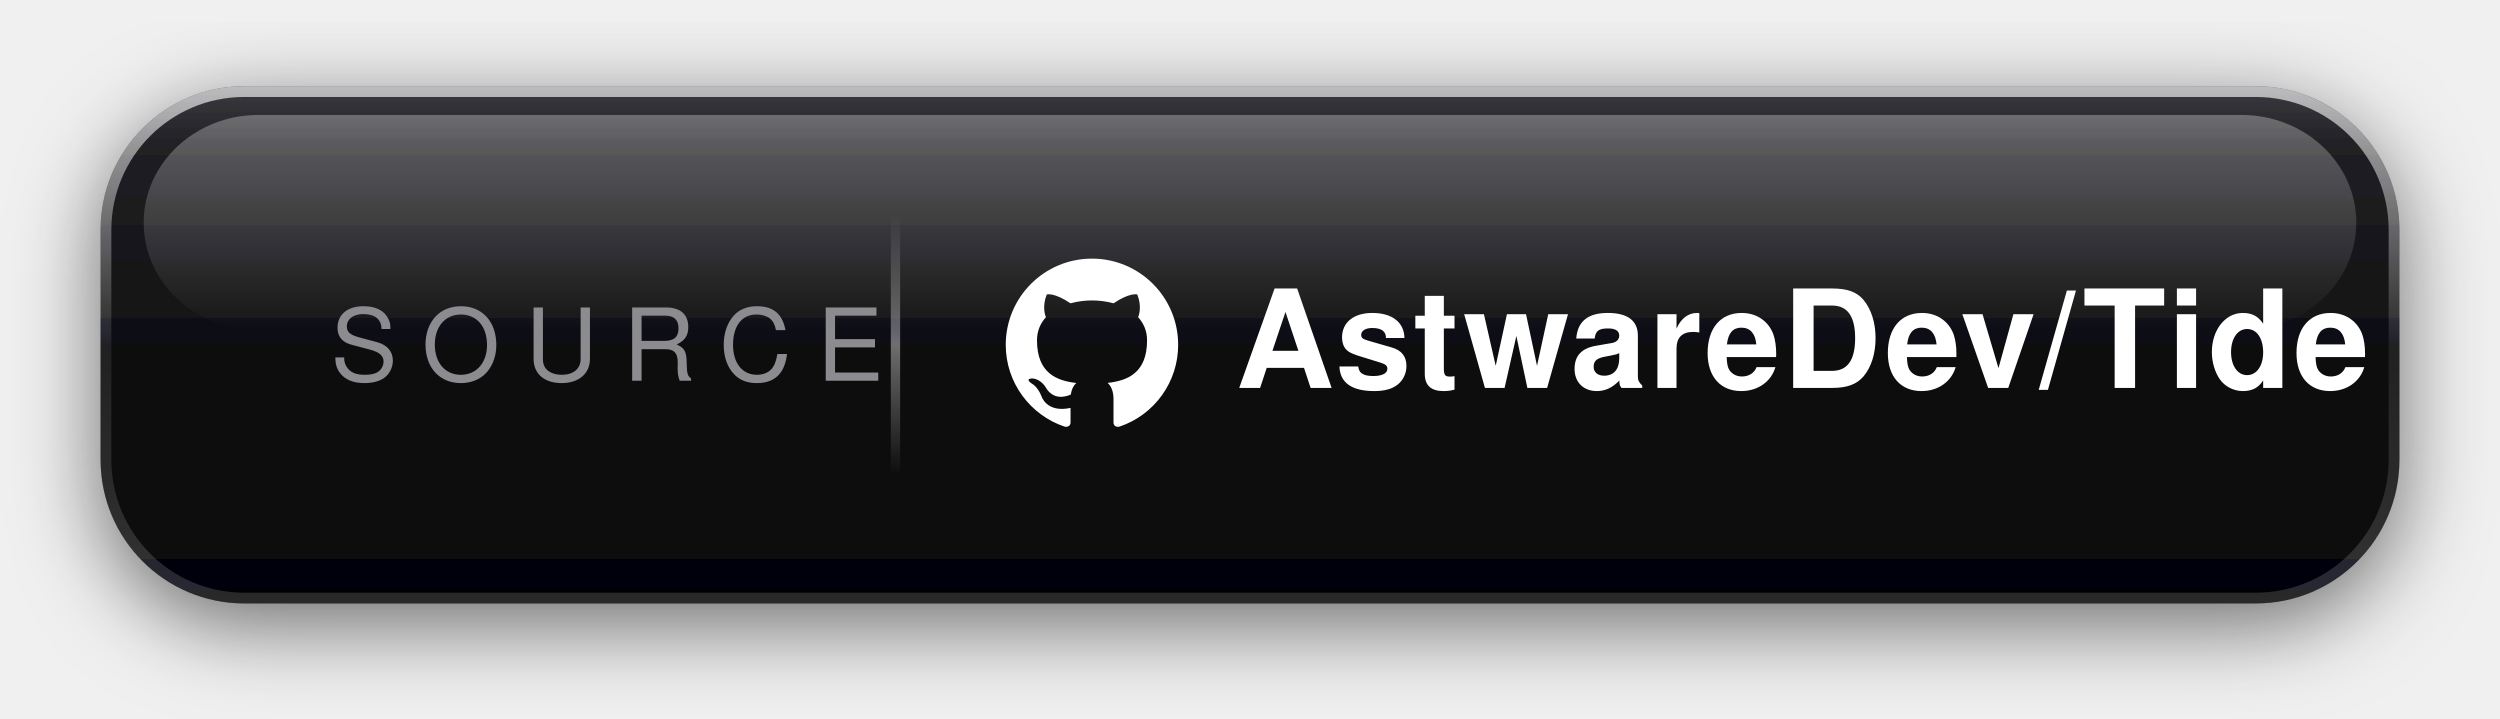
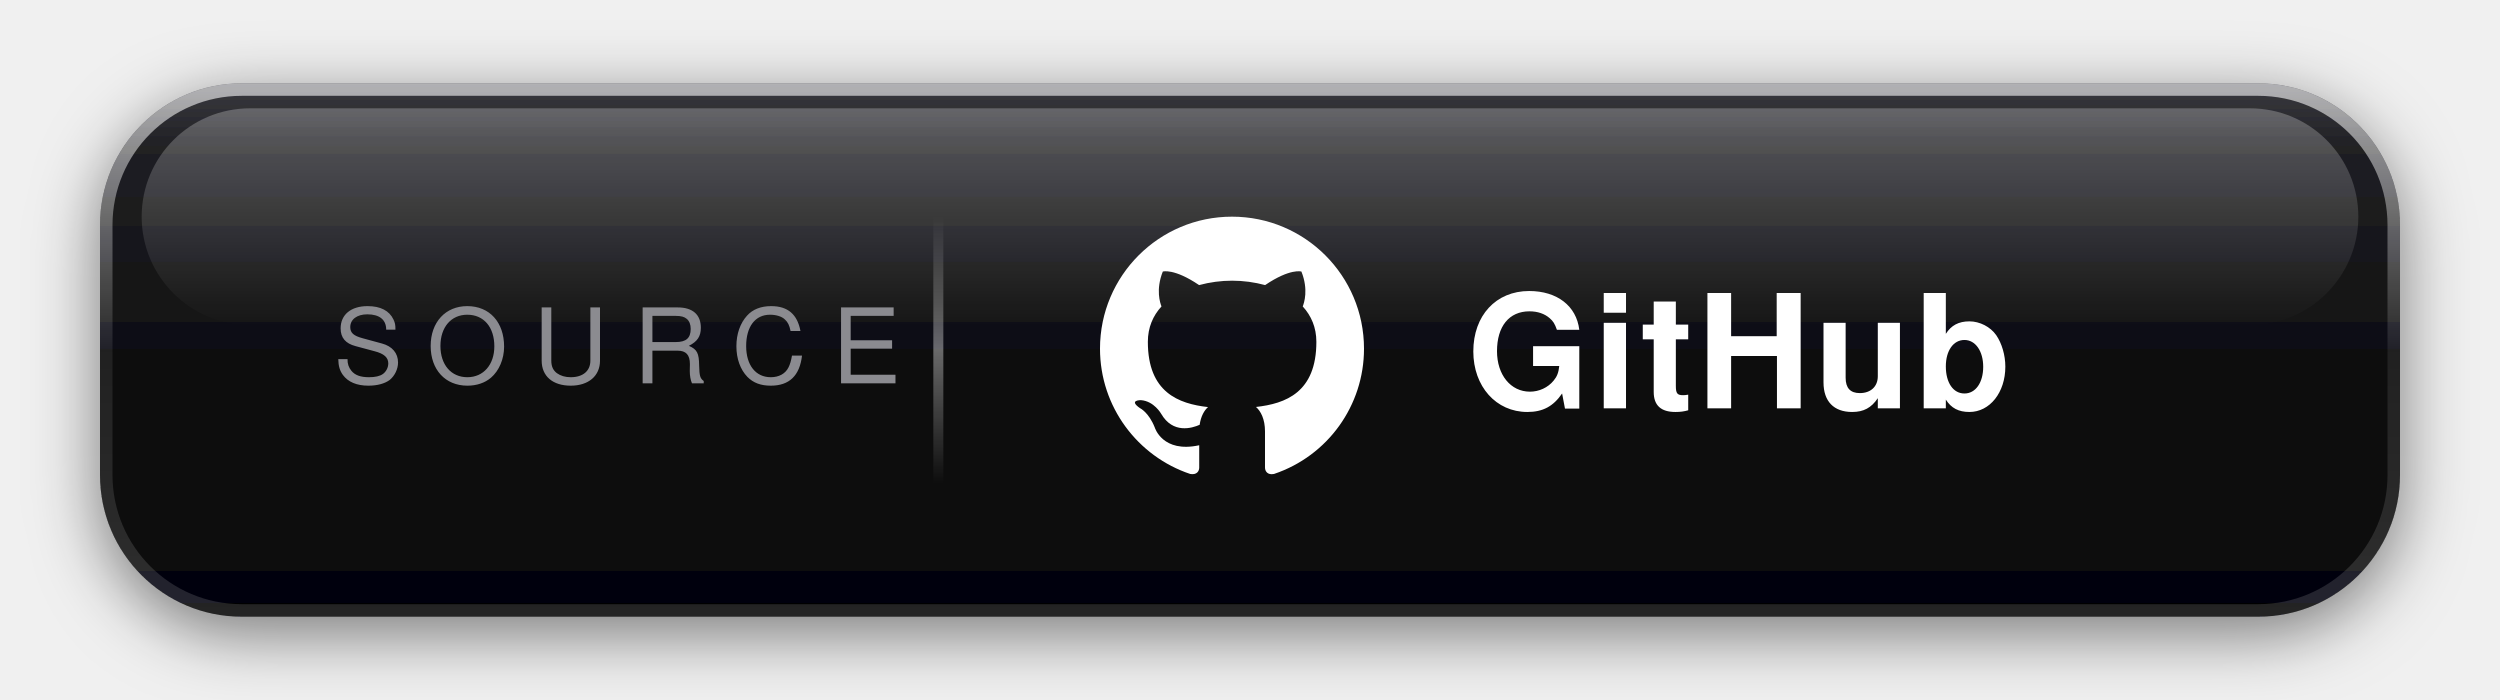
- <svg xmlns="http://www.w3.org/2000/svg" width="348" height="100" viewBox="0 0 348 100" role="img" aria-label="Source: AstwareDev/Tide">
+ <svg xmlns="http://www.w3.org/2000/svg" width="300" height="84" viewBox="0 0 300 84" role="img" aria-label="Source on GitHub">
  <defs>
    <linearGradient id="bg" x1="0" y1="0" x2="0" y2="1">
      <stop offset="0" stop-color="#3a3a40" />
      <stop offset="0.12" stop-color="#202024" />
      <stop offset="0.55" stop-color="#0d0d0f" />
      <stop offset="1" stop-color="#050506" />
    </linearGradient>
    <linearGradient id="border" x1="0" y1="0" x2="0" y2="1">
-       <stop offset="0" stop-color="#ffffff" stop-opacity="0.65" />
+       <stop offset="0" stop-color="#ffffff" stop-opacity="0.6" />
      <stop offset="0.5" stop-color="#ffffff" stop-opacity="0.08" />
-       <stop offset="1" stop-color="#ffffff" stop-opacity="0.16" />
+       <stop offset="1" stop-color="#ffffff" stop-opacity="0.14" />
    </linearGradient>
    <linearGradient id="gloss" x1="0" y1="0" x2="0" y2="1">
-       <stop offset="0" stop-color="#ffffff" stop-opacity="0.30" />
+       <stop offset="0" stop-color="#ffffff" stop-opacity="0.26" />
      <stop offset="1" stop-color="#ffffff" stop-opacity="0" />
    </linearGradient>
    <linearGradient id="divider" x1="0" y1="0" x2="0" y2="1">
      <stop offset="0" stop-color="#ffffff" stop-opacity="0" />
-       <stop offset="0.5" stop-color="#ffffff" stop-opacity="0.40" />
+       <stop offset="0.5" stop-color="#ffffff" stop-opacity="0.38" />
      <stop offset="1" stop-color="#ffffff" stop-opacity="0" />
    </linearGradient>
    <filter id="lift" x="-20%" y="-20%" width="140%" height="150%">
-       <feDropShadow dx="0" dy="3" stdDeviation="6" flood-color="#000000" flood-opacity="0.55" />
+       <feDropShadow dx="0" dy="2" stdDeviation="4" flood-color="#000000" flood-opacity="0.5" />
    </filter>
  </defs>
-   <rect x="14" y="12" width="320" height="72" rx="20" fill="url(#bg)" filter="url(#lift)" />
-   <rect x="14.75" y="12.75" width="318.5" height="70.5" rx="19.25" fill="none" stroke="url(#border)" stroke-width="1.5" />
-   <rect x="20" y="16" width="308" height="30" rx="16" fill="url(#gloss)" />
-   <rect x="124" y="30" width="1.3" height="36" fill="url(#divider)" />
-   <text x="46" y="53" font-family="-apple-system,BlinkMacSystemFont,'Segoe UI',Helvetica,Arial,sans-serif" font-size="14" font-weight="500" letter-spacing="3.5" fill="#8b8b90">SOURCE</text>
-   <path transform="translate(140,36) scale(1.0)" d="M12 0C5.37 0 0 5.37 0 12c0 5.3 3.44 9.8 8.2 11.39.6.11.82-.26.82-.58v-2.03c-3.34.73-4.04-1.61-4.04-1.61-.55-1.39-1.34-1.76-1.34-1.76-1.09-.75.08-.73.08-.73 1.2.09 1.84 1.24 1.84 1.24 1.07 1.84 2.81 1.31 3.5 1 .11-.78.42-1.31.76-1.61-2.67-.3-5.47-1.33-5.47-5.93 0-1.31.47-2.38 1.24-3.22-.12-.3-.54-1.52.12-3.17 0 0 1.01-.32 3.3 1.23a11.5 11.5 0 0 1 3-.4c1.02 0 2.05.14 3 .4 2.29-1.55 3.3-1.23 3.3-1.23.66 1.65.24 2.87.12 3.17.77.84 1.24 1.91 1.24 3.22 0 4.61-2.81 5.62-5.49 5.92.43.37.82 1.1.82 2.22v3.29c0 .32.22.7.82.58A12 12 0 0 0 24 12c0-6.63-5.37-12-12-12z" fill="#ffffff" />
-   <text x="172" y="54" font-family="-apple-system,BlinkMacSystemFont,'Segoe UI',Helvetica,Arial,sans-serif" font-size="19" font-weight="700" letter-spacing="0.3" fill="#ffffff">AstwareDev/Tide</text>
+   <rect x="12" y="10" width="276" height="64" rx="17" fill="url(#bg)" filter="url(#lift)" />
+   <rect x="12.75" y="10.75" width="274.5" height="62.5" rx="16.25" fill="none" stroke="url(#border)" stroke-width="1.5" />
+   <rect x="17" y="13" width="266" height="26" rx="13" fill="url(#gloss)" />
+   <rect x="112" y="26" width="1.2" height="32" fill="url(#divider)" />
+   <text x="40" y="46" font-family="-apple-system,BlinkMacSystemFont,'Segoe UI',Helvetica,Arial,sans-serif" font-size="12.5" font-weight="500" letter-spacing="3" fill="#8b8b90">SOURCE</text>
+   <path transform="translate(132,26) scale(1.32)" d="M12 0C5.37 0 0 5.37 0 12c0 5.3 3.44 9.8 8.2 11.39.6.11.82-.26.82-.58v-2.03c-3.34.73-4.04-1.61-4.04-1.61-.55-1.39-1.34-1.76-1.34-1.76-1.09-.75.08-.73.08-.73 1.2.09 1.84 1.24 1.84 1.24 1.07 1.84 2.81 1.31 3.5 1 .11-.78.42-1.31.76-1.61-2.67-.3-5.47-1.33-5.47-5.93 0-1.31.47-2.38 1.24-3.22-.12-.3-.54-1.52.12-3.17 0 0 1.01-.32 3.3 1.23a11.5 11.5 0 0 1 3-.4c1.02 0 2.05.14 3 .4 2.29-1.55 3.3-1.23 3.3-1.23.66 1.65.24 2.87.12 3.17.77.84 1.24 1.91 1.24 3.22 0 4.61-2.81 5.62-5.49 5.92.43.37.82 1.1.82 2.22v3.29c0 .32.22.7.82.58A12 12 0 0 0 24 12c0-6.63-5.37-12-12-12z" fill="#ffffff" />
+   <text x="176" y="49" font-family="-apple-system,BlinkMacSystemFont,'Segoe UI',Helvetica,Arial,sans-serif" font-size="19" font-weight="700" letter-spacing="0.4" fill="#ffffff">GitHub</text>
</svg>
